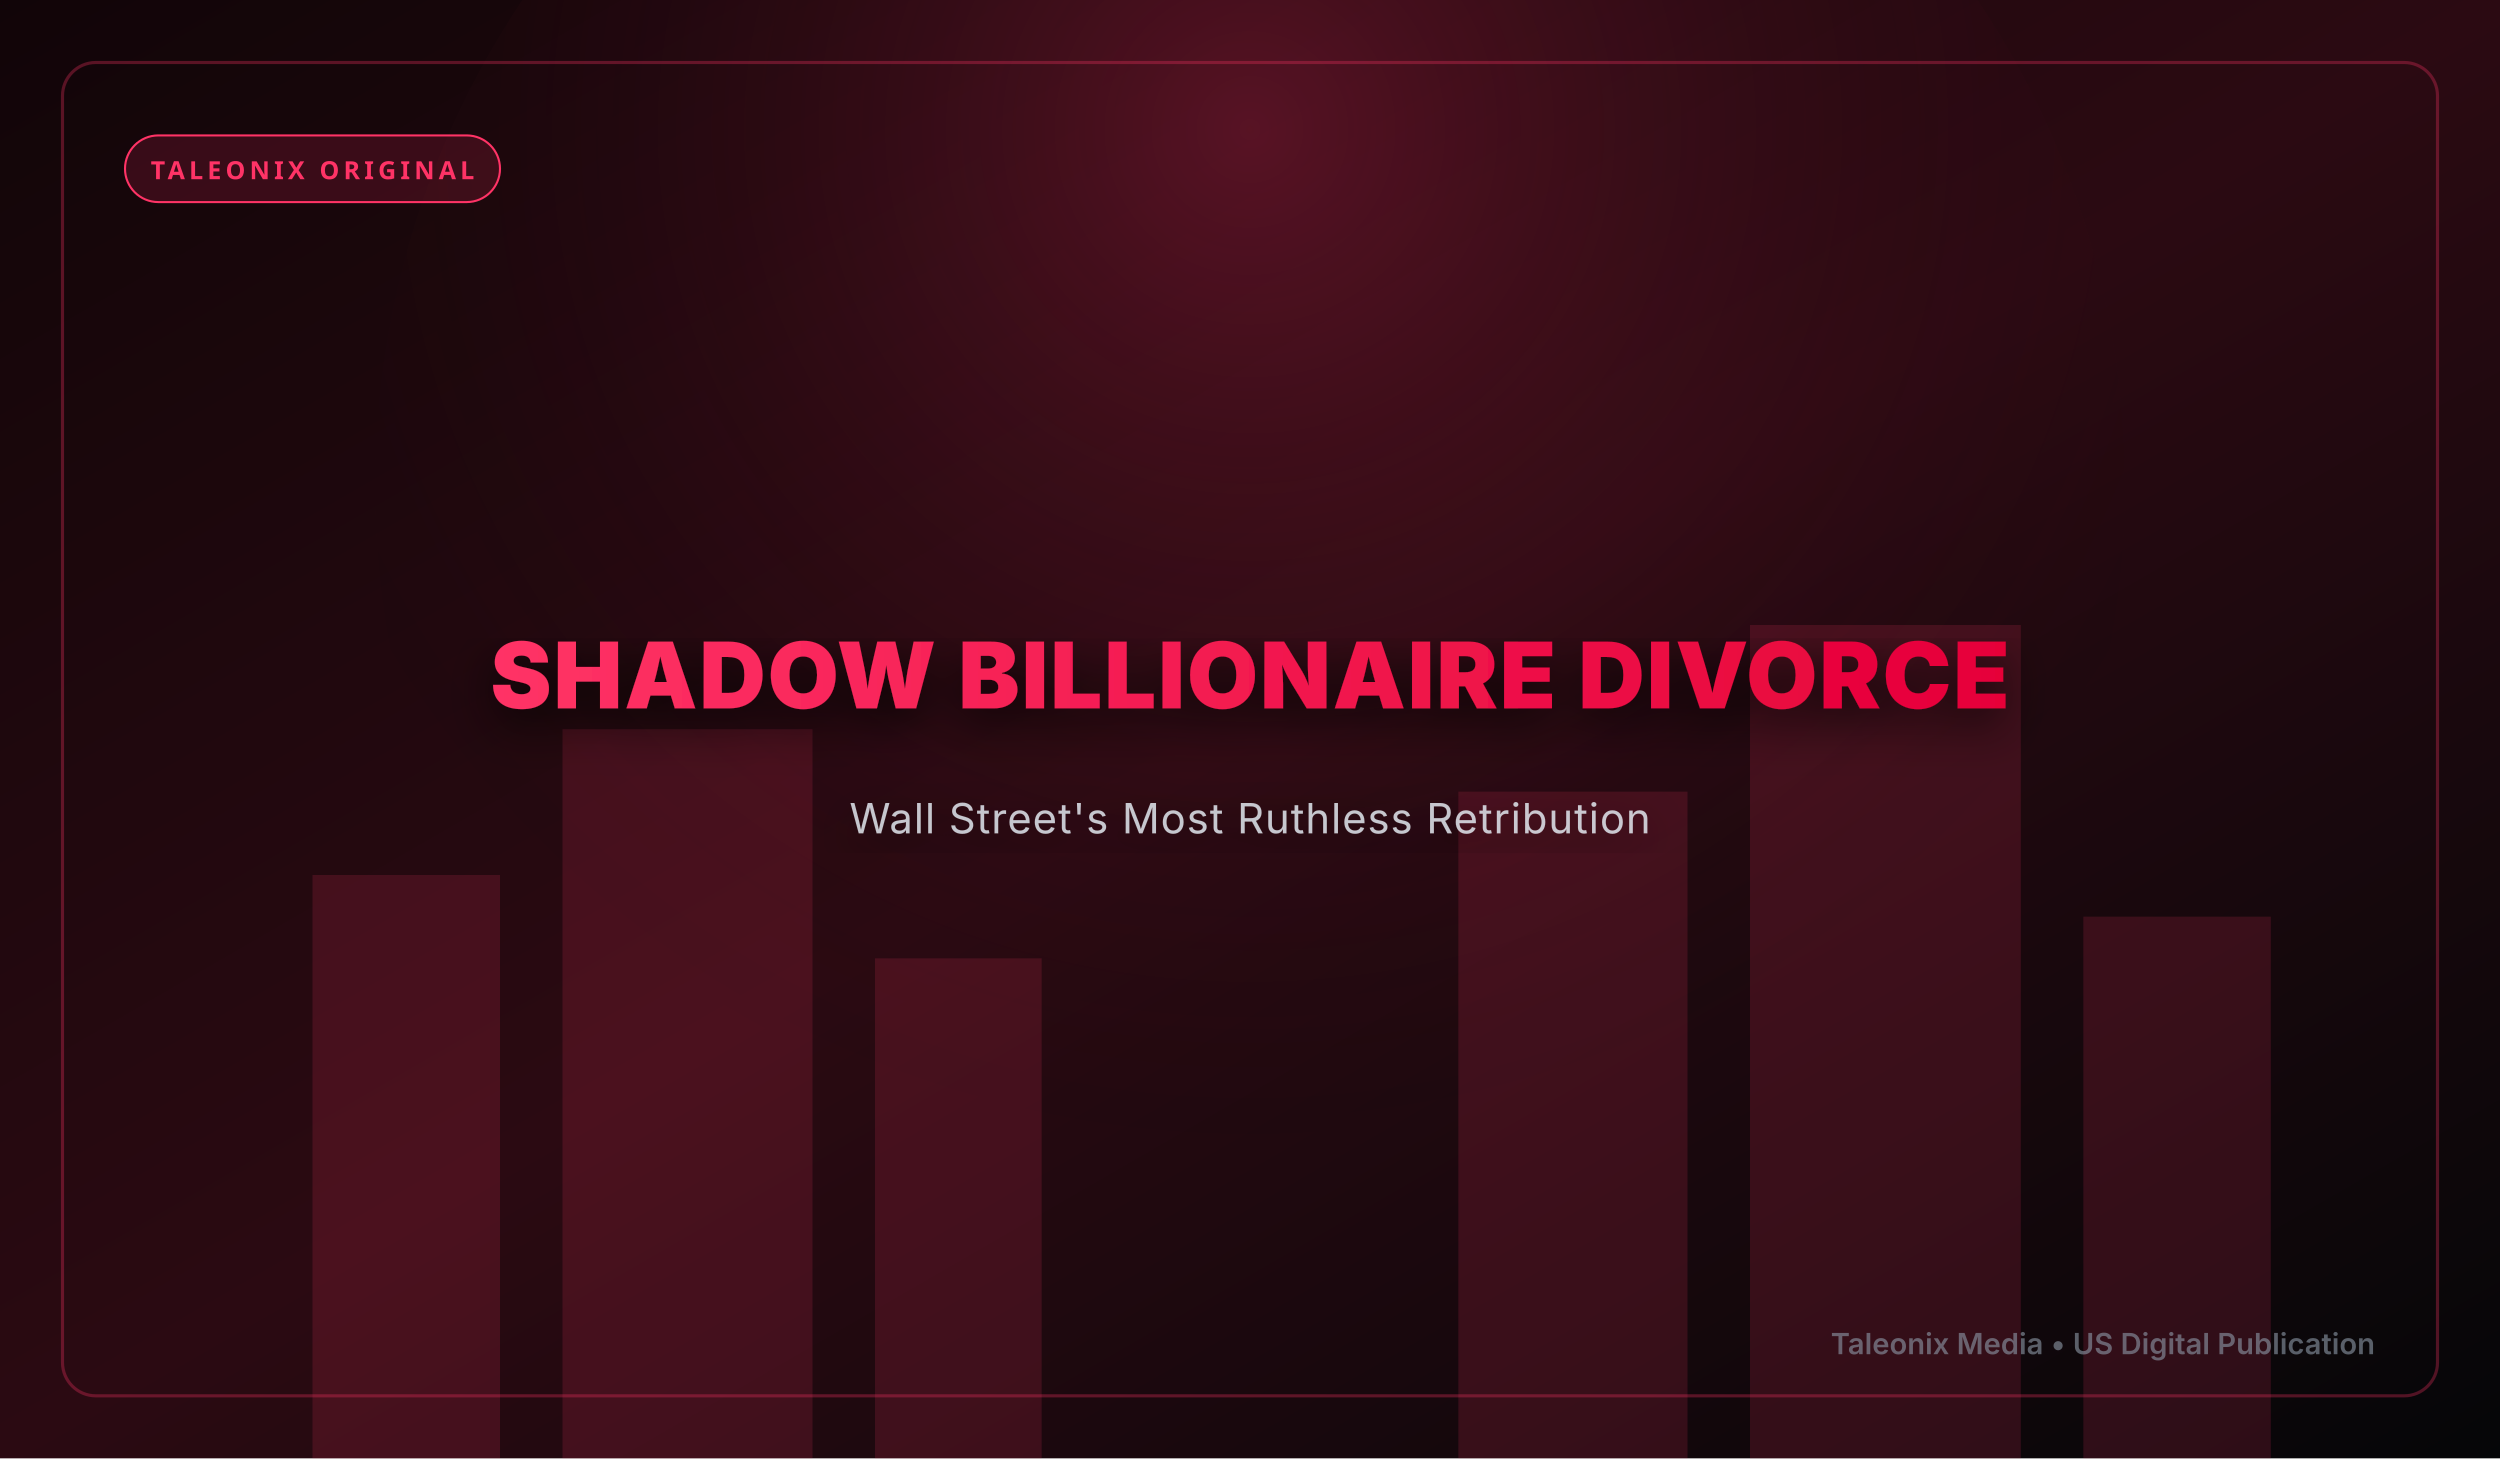
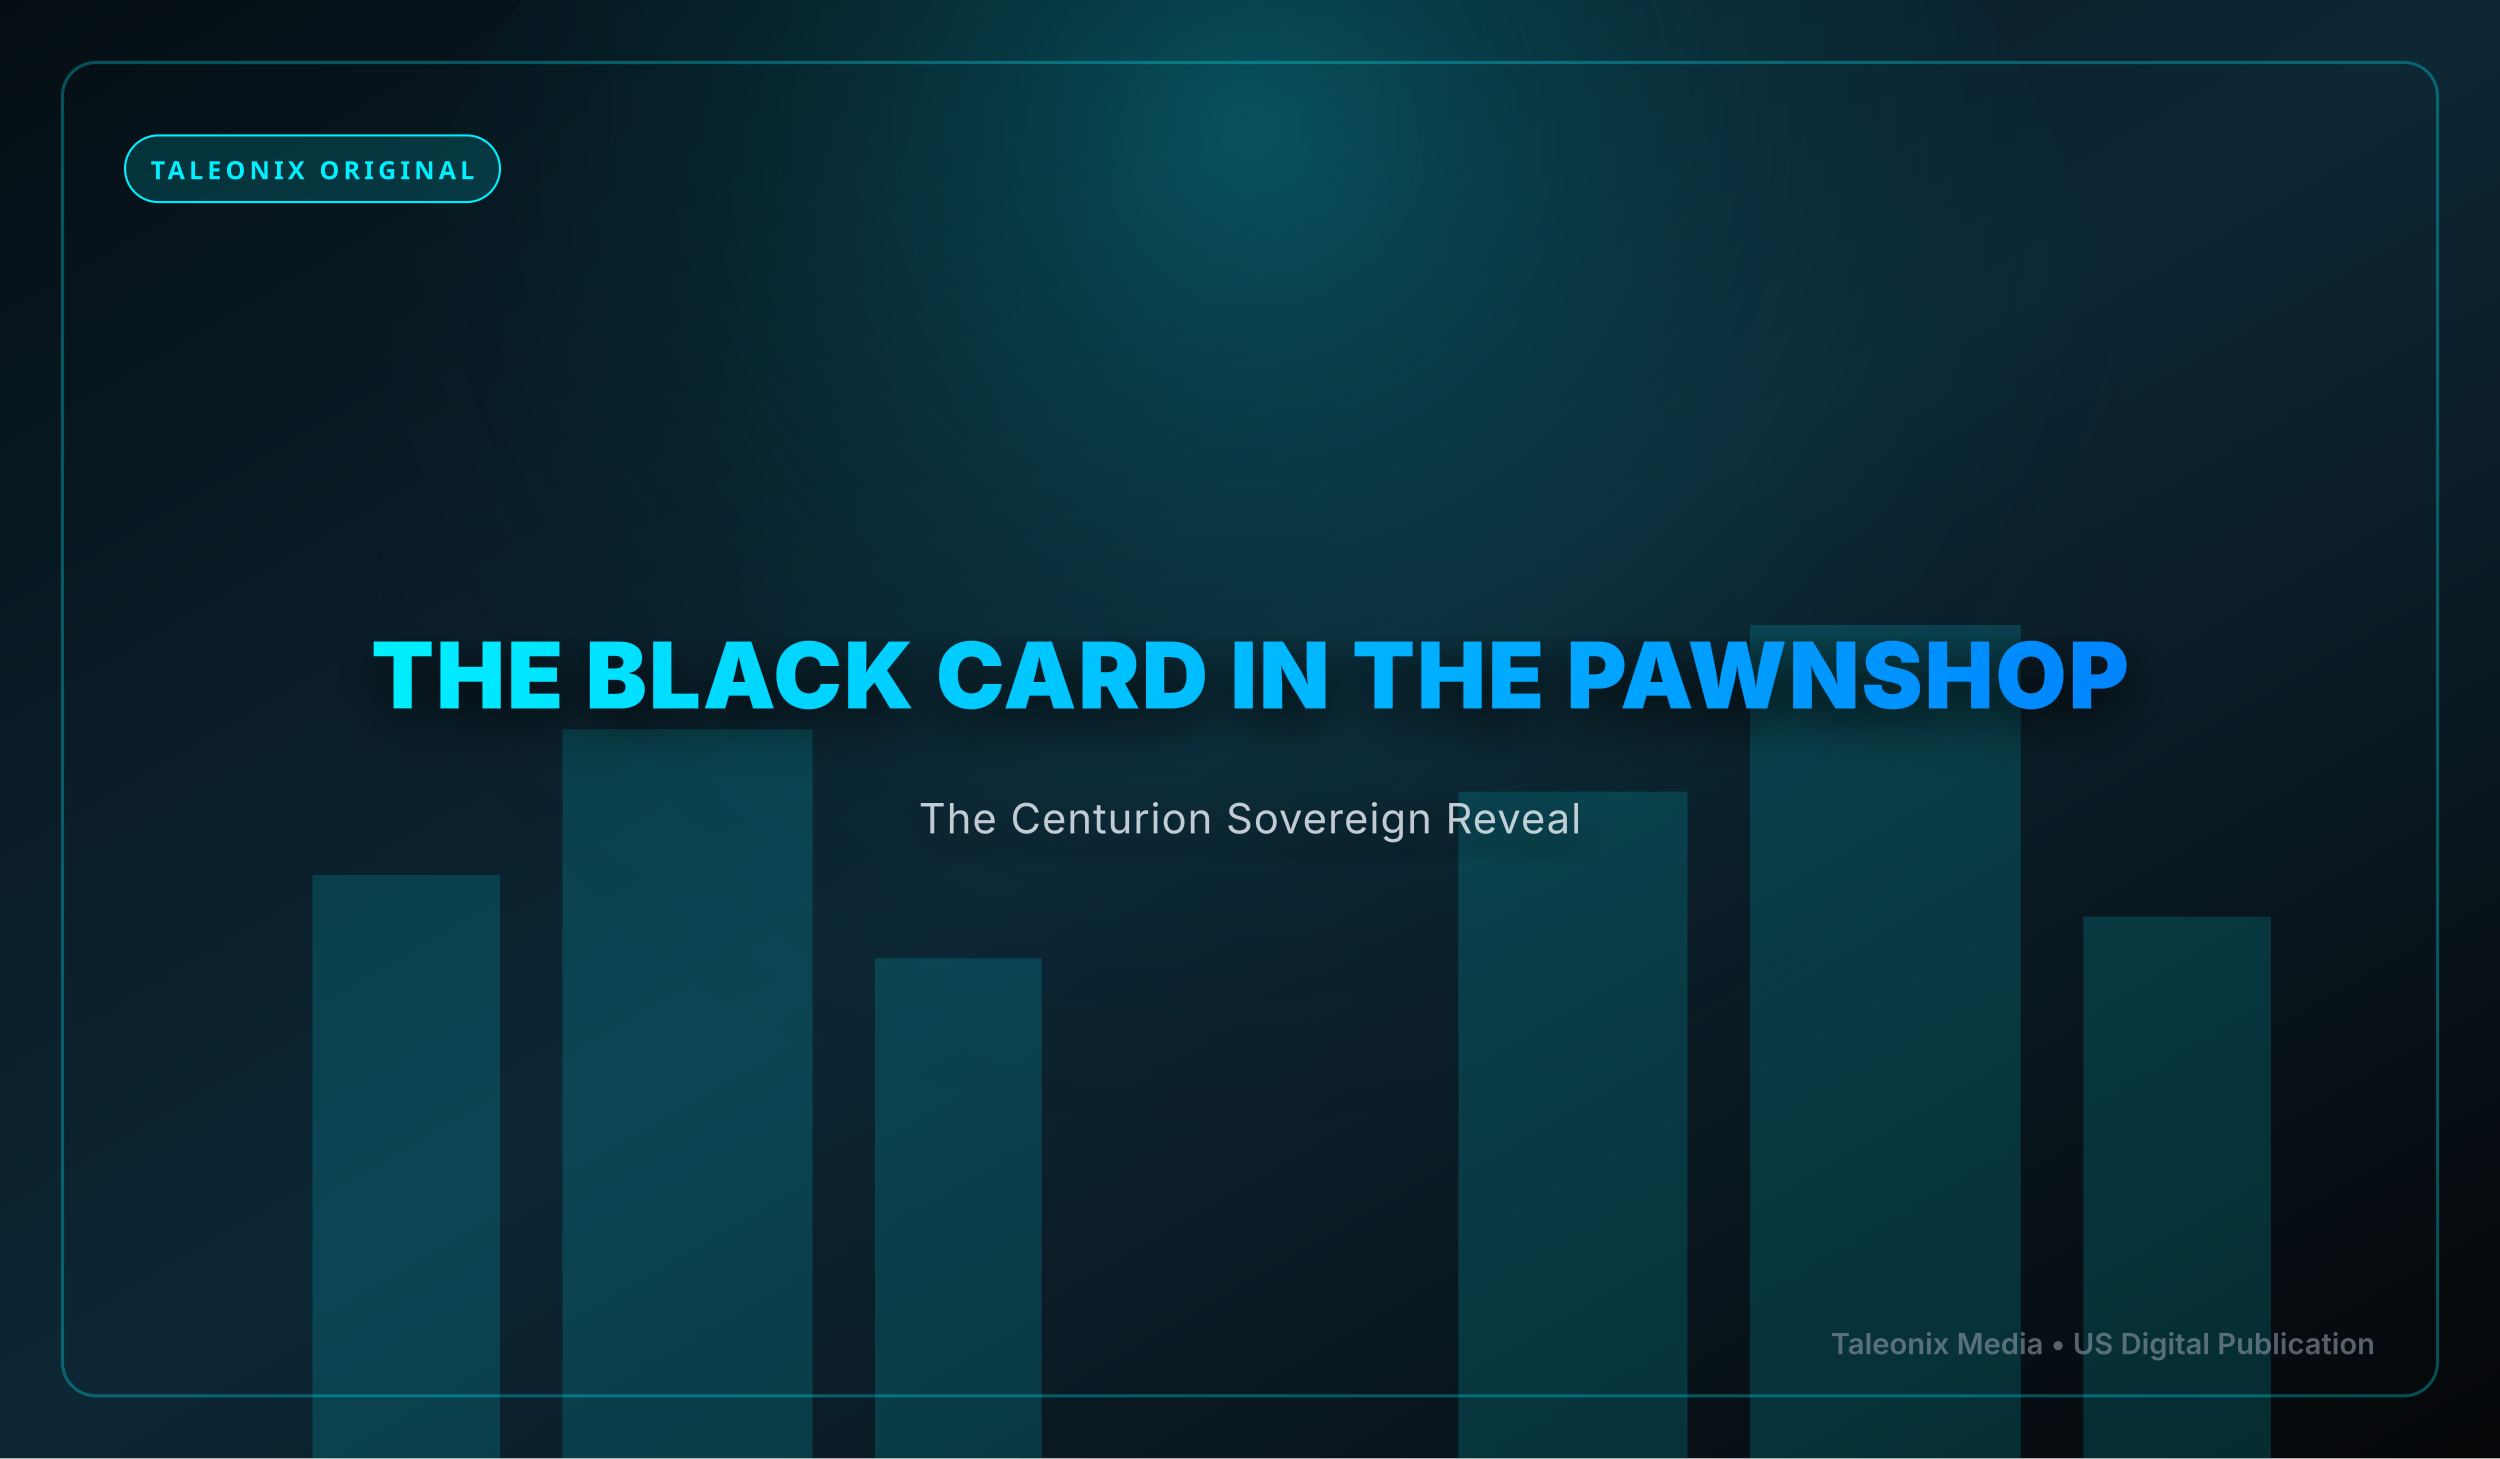
<svg xmlns="http://www.w3.org/2000/svg" viewBox="0 0 1200 700" width="100%" height="100%">
  <defs>
    <linearGradient id="bgGrad" x1="0%" y1="0%" x2="100%" y2="100%">
-       <stop offset="0%" stop-color="#110508" />
-       <stop offset="50%" stop-color="#2B0A12" />
+       <stop offset="0%" stop-color="#050E14" />
+       <stop offset="50%" stop-color="#0D2735" />
      <stop offset="100%" stop-color="#050608" />
    </linearGradient>
    <linearGradient id="textGrad" x1="0%" y1="0%" x2="100%" y2="0%">
-       <stop offset="0%" stop-color="#FF3366" />
-       <stop offset="100%" stop-color="#E60039" />
+       <stop offset="0%" stop-color="#00F0FF" />
+       <stop offset="100%" stop-color="#0084FF" />
    </linearGradient>
    <radialGradient id="glowGrad" cx="50%" cy="30%" r="60%">
-       <stop offset="0%" stop-color="rgba(255, 51, 102, 0.25)" />
+       <stop offset="0%" stop-color="rgba(0, 240, 255, 0.25)" />
      <stop offset="100%" stop-color="transparent" />
    </radialGradient>
    <filter id="shadow" x="-10%" y="-10%" width="120%" height="120%">
      <feDropShadow dx="0" dy="8" stdDeviation="12" flood-color="#000000" flood-opacity="0.8" />
    </filter>
  </defs>
  <rect width="1200" height="700" fill="url(#bgGrad)" />
  <circle cx="600" cy="233.333" r="420" fill="url(#glowGrad)" />
  <g opacity="0.15">
-     <rect x="150" y="420" width="90" height="280" fill="#FF3366" />
-     <rect x="270" y="350" width="120" height="350" fill="#FF3366" />
-     <rect x="420" y="460" width="80" height="240" fill="#FF3366" />
-     <rect x="700" y="380" width="110" height="320" fill="#FF3366" />
-     <rect x="840" y="300" width="130" height="400" fill="#FF3366" />
-     <rect x="1000" y="440" width="90" height="260" fill="#FF3366" />
+     <rect x="150" y="420" width="90" height="280" fill="#00F0FF" />
+     <rect x="270" y="350" width="120" height="350" fill="#00F0FF" />
+     <rect x="420" y="460" width="80" height="240" fill="#00F0FF" />
+     <rect x="700" y="380" width="110" height="320" fill="#00F0FF" />
+     <rect x="840" y="300" width="130" height="400" fill="#00F0FF" />
+     <rect x="1000" y="440" width="90" height="260" fill="#00F0FF" />
  </g>
-   <rect x="30" y="30" width="1140" height="640" fill="none" stroke="#FF3366" stroke-width="1.5" stroke-opacity="0.3" rx="16" />
+   <rect x="30" y="30" width="1140" height="640" fill="none" stroke="#00F0FF" stroke-width="1.5" stroke-opacity="0.3" rx="16" />
  <g transform="translate(60, 65)">
-     <rect width="180" height="32" rx="16" fill="#FF3366" fill-opacity="0.15" stroke="#FF3366" stroke-width="1" />
-     <text x="90" y="21" fill="#FF3366" font-family="'Outfit', sans-serif" font-size="12" font-weight="700" text-anchor="middle" letter-spacing="2">TALEONIX ORIGINAL</text>
+     <rect width="180" height="32" rx="16" fill="#00F0FF" fill-opacity="0.15" stroke="#00F0FF" stroke-width="1" />
+     <text x="90" y="21" fill="#00F0FF" font-family="'Outfit', sans-serif" font-size="12" font-weight="700" text-anchor="middle" letter-spacing="2">TALEONIX ORIGINAL</text>
  </g>
  <g filter="url(#shadow)" text-anchor="middle">
    <text x="600" y="340" fill="url(#textGrad)" font-family="'Outfit', 'Inter', sans-serif" font-size="44" font-weight="900" letter-spacing="1">
-         SHADOW BILLIONAIRE DIVORCE
+         THE BLACK CARD IN THE PAWNSHOP
      </text>
    <text x="600" y="400" fill="#E0E6ED" font-family="'Lora', 'Inter', sans-serif" font-size="20" font-weight="400" opacity="0.85" letter-spacing="0.5">
-         Wall Street's Most Ruthless Retribution
+         The Centurion Sovereign Reveal
      </text>
  </g>
  <text x="1140" y="650" fill="#8E9AA8" font-family="'Inter', sans-serif" font-size="14" font-weight="600" text-anchor="end" opacity="0.6">
      Taleonix Media • US Digital Publication
    </text>
</svg>
